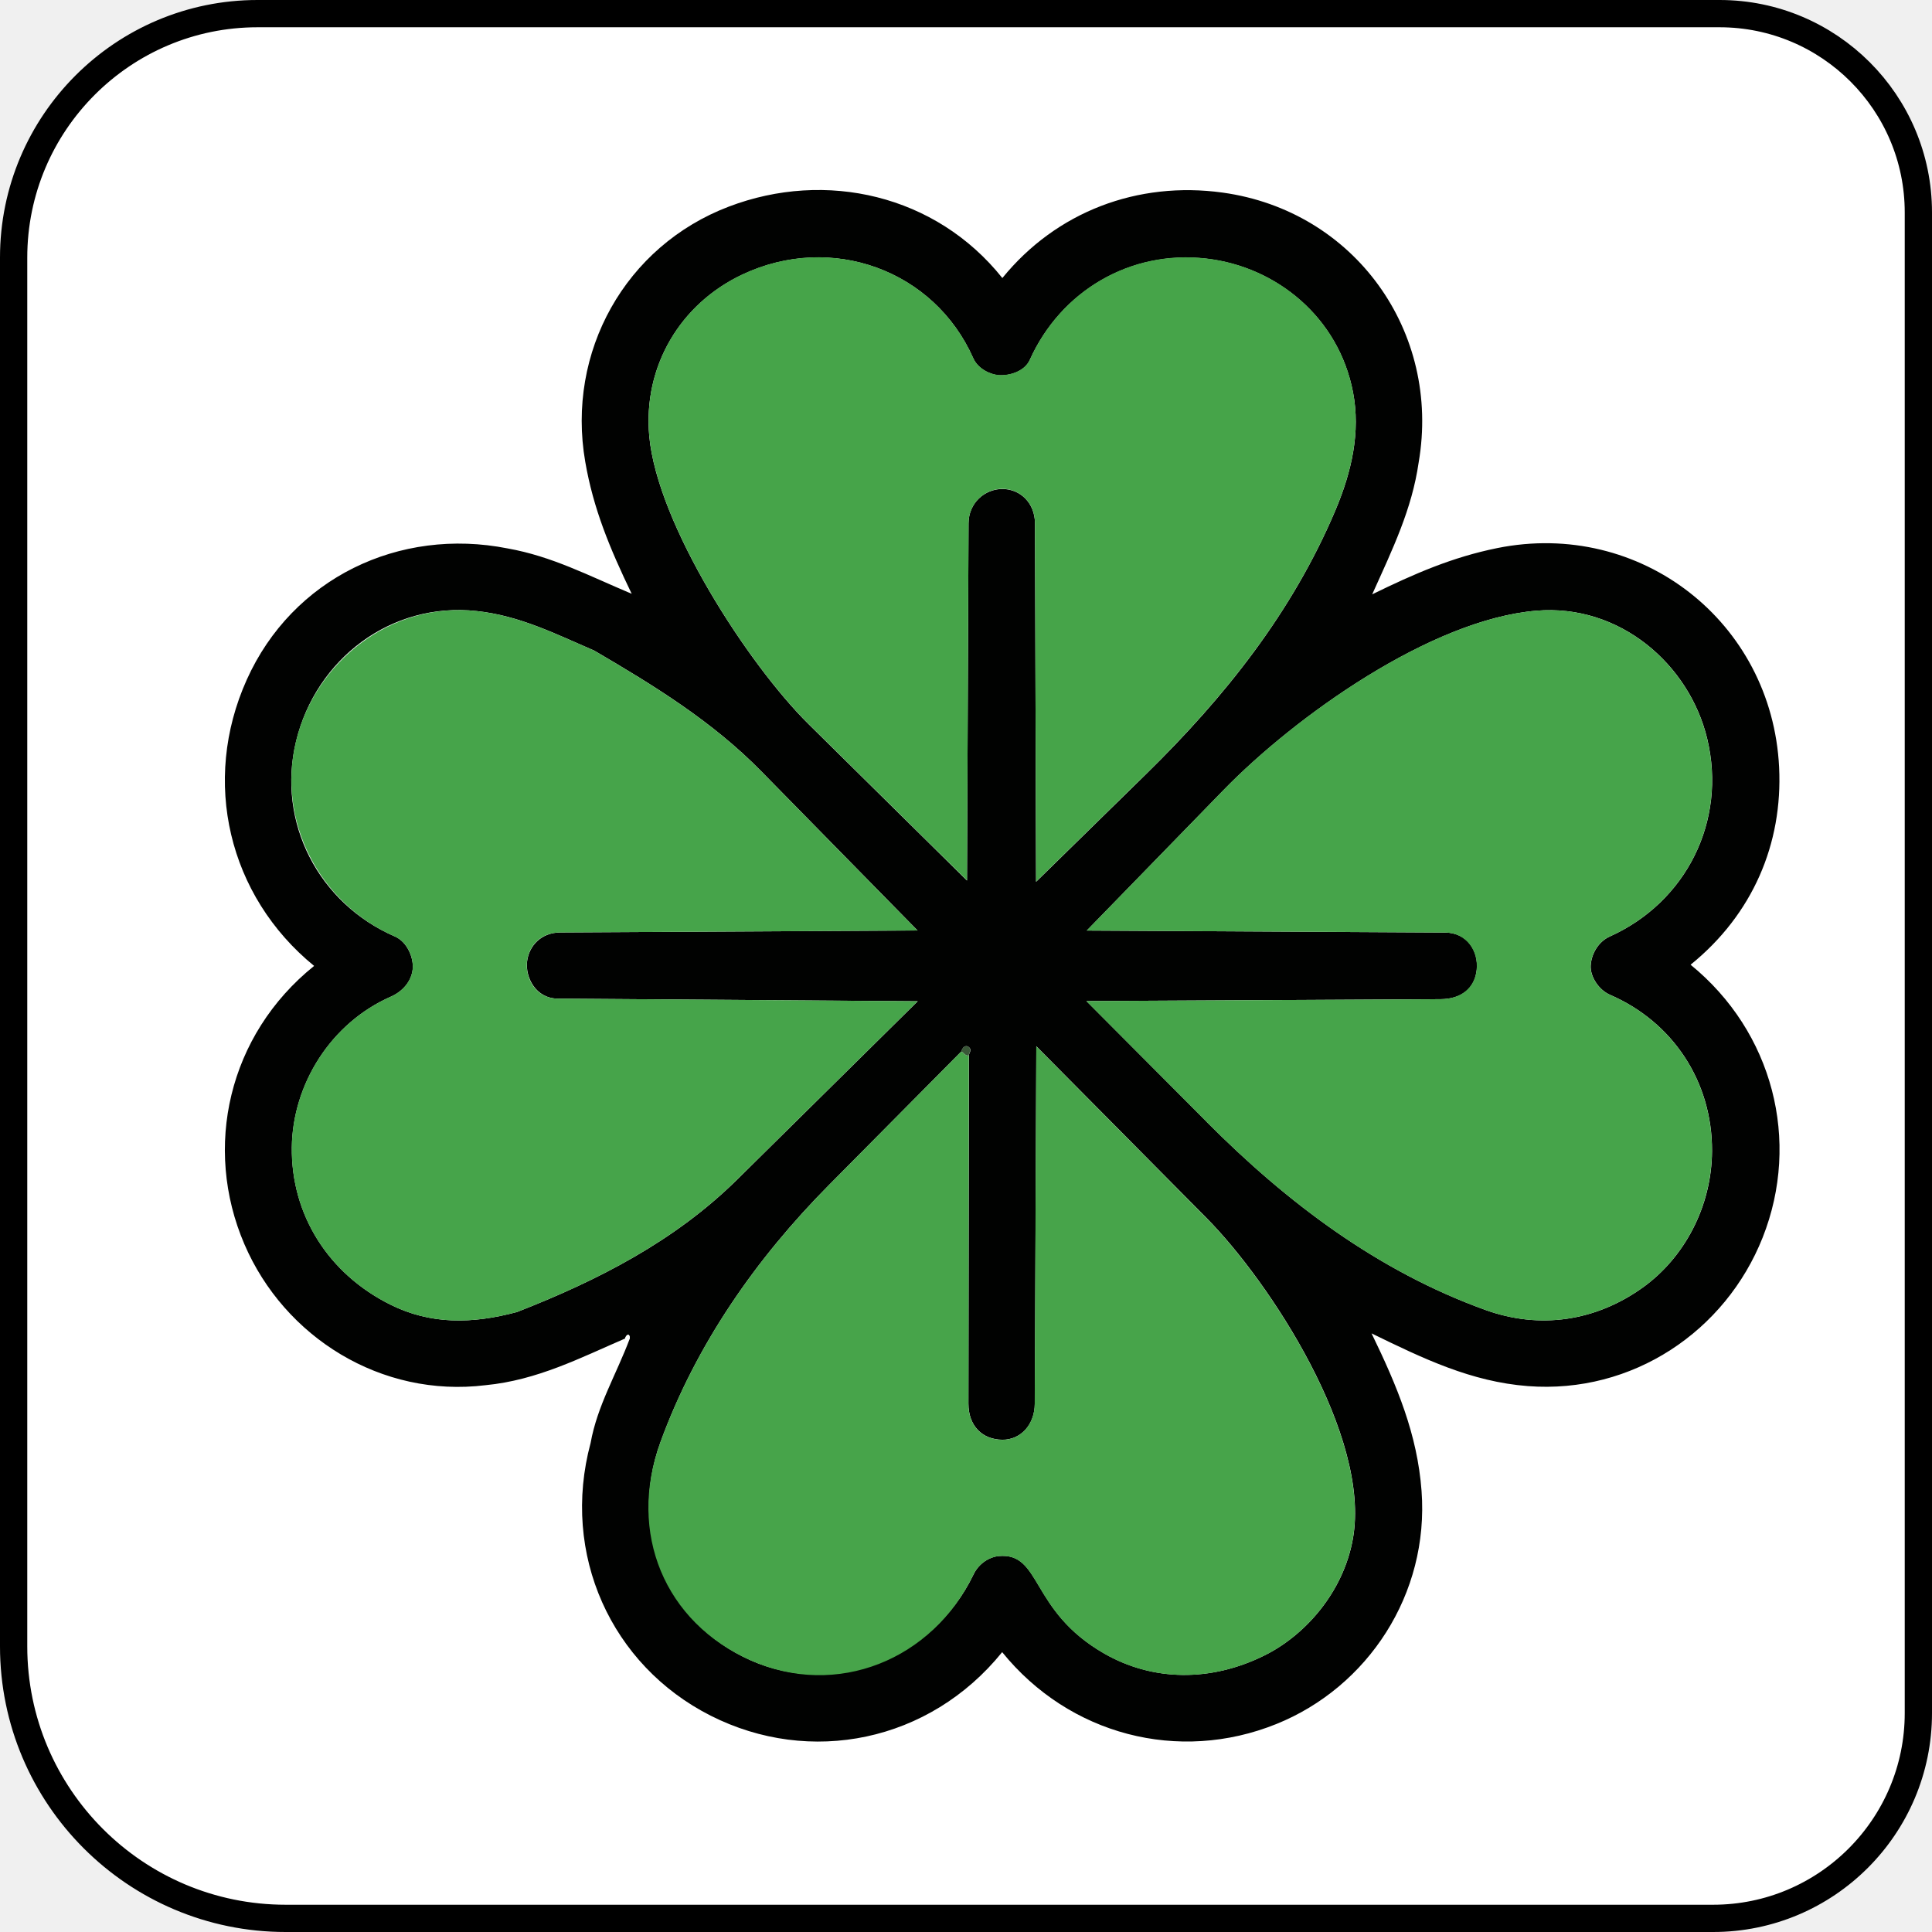
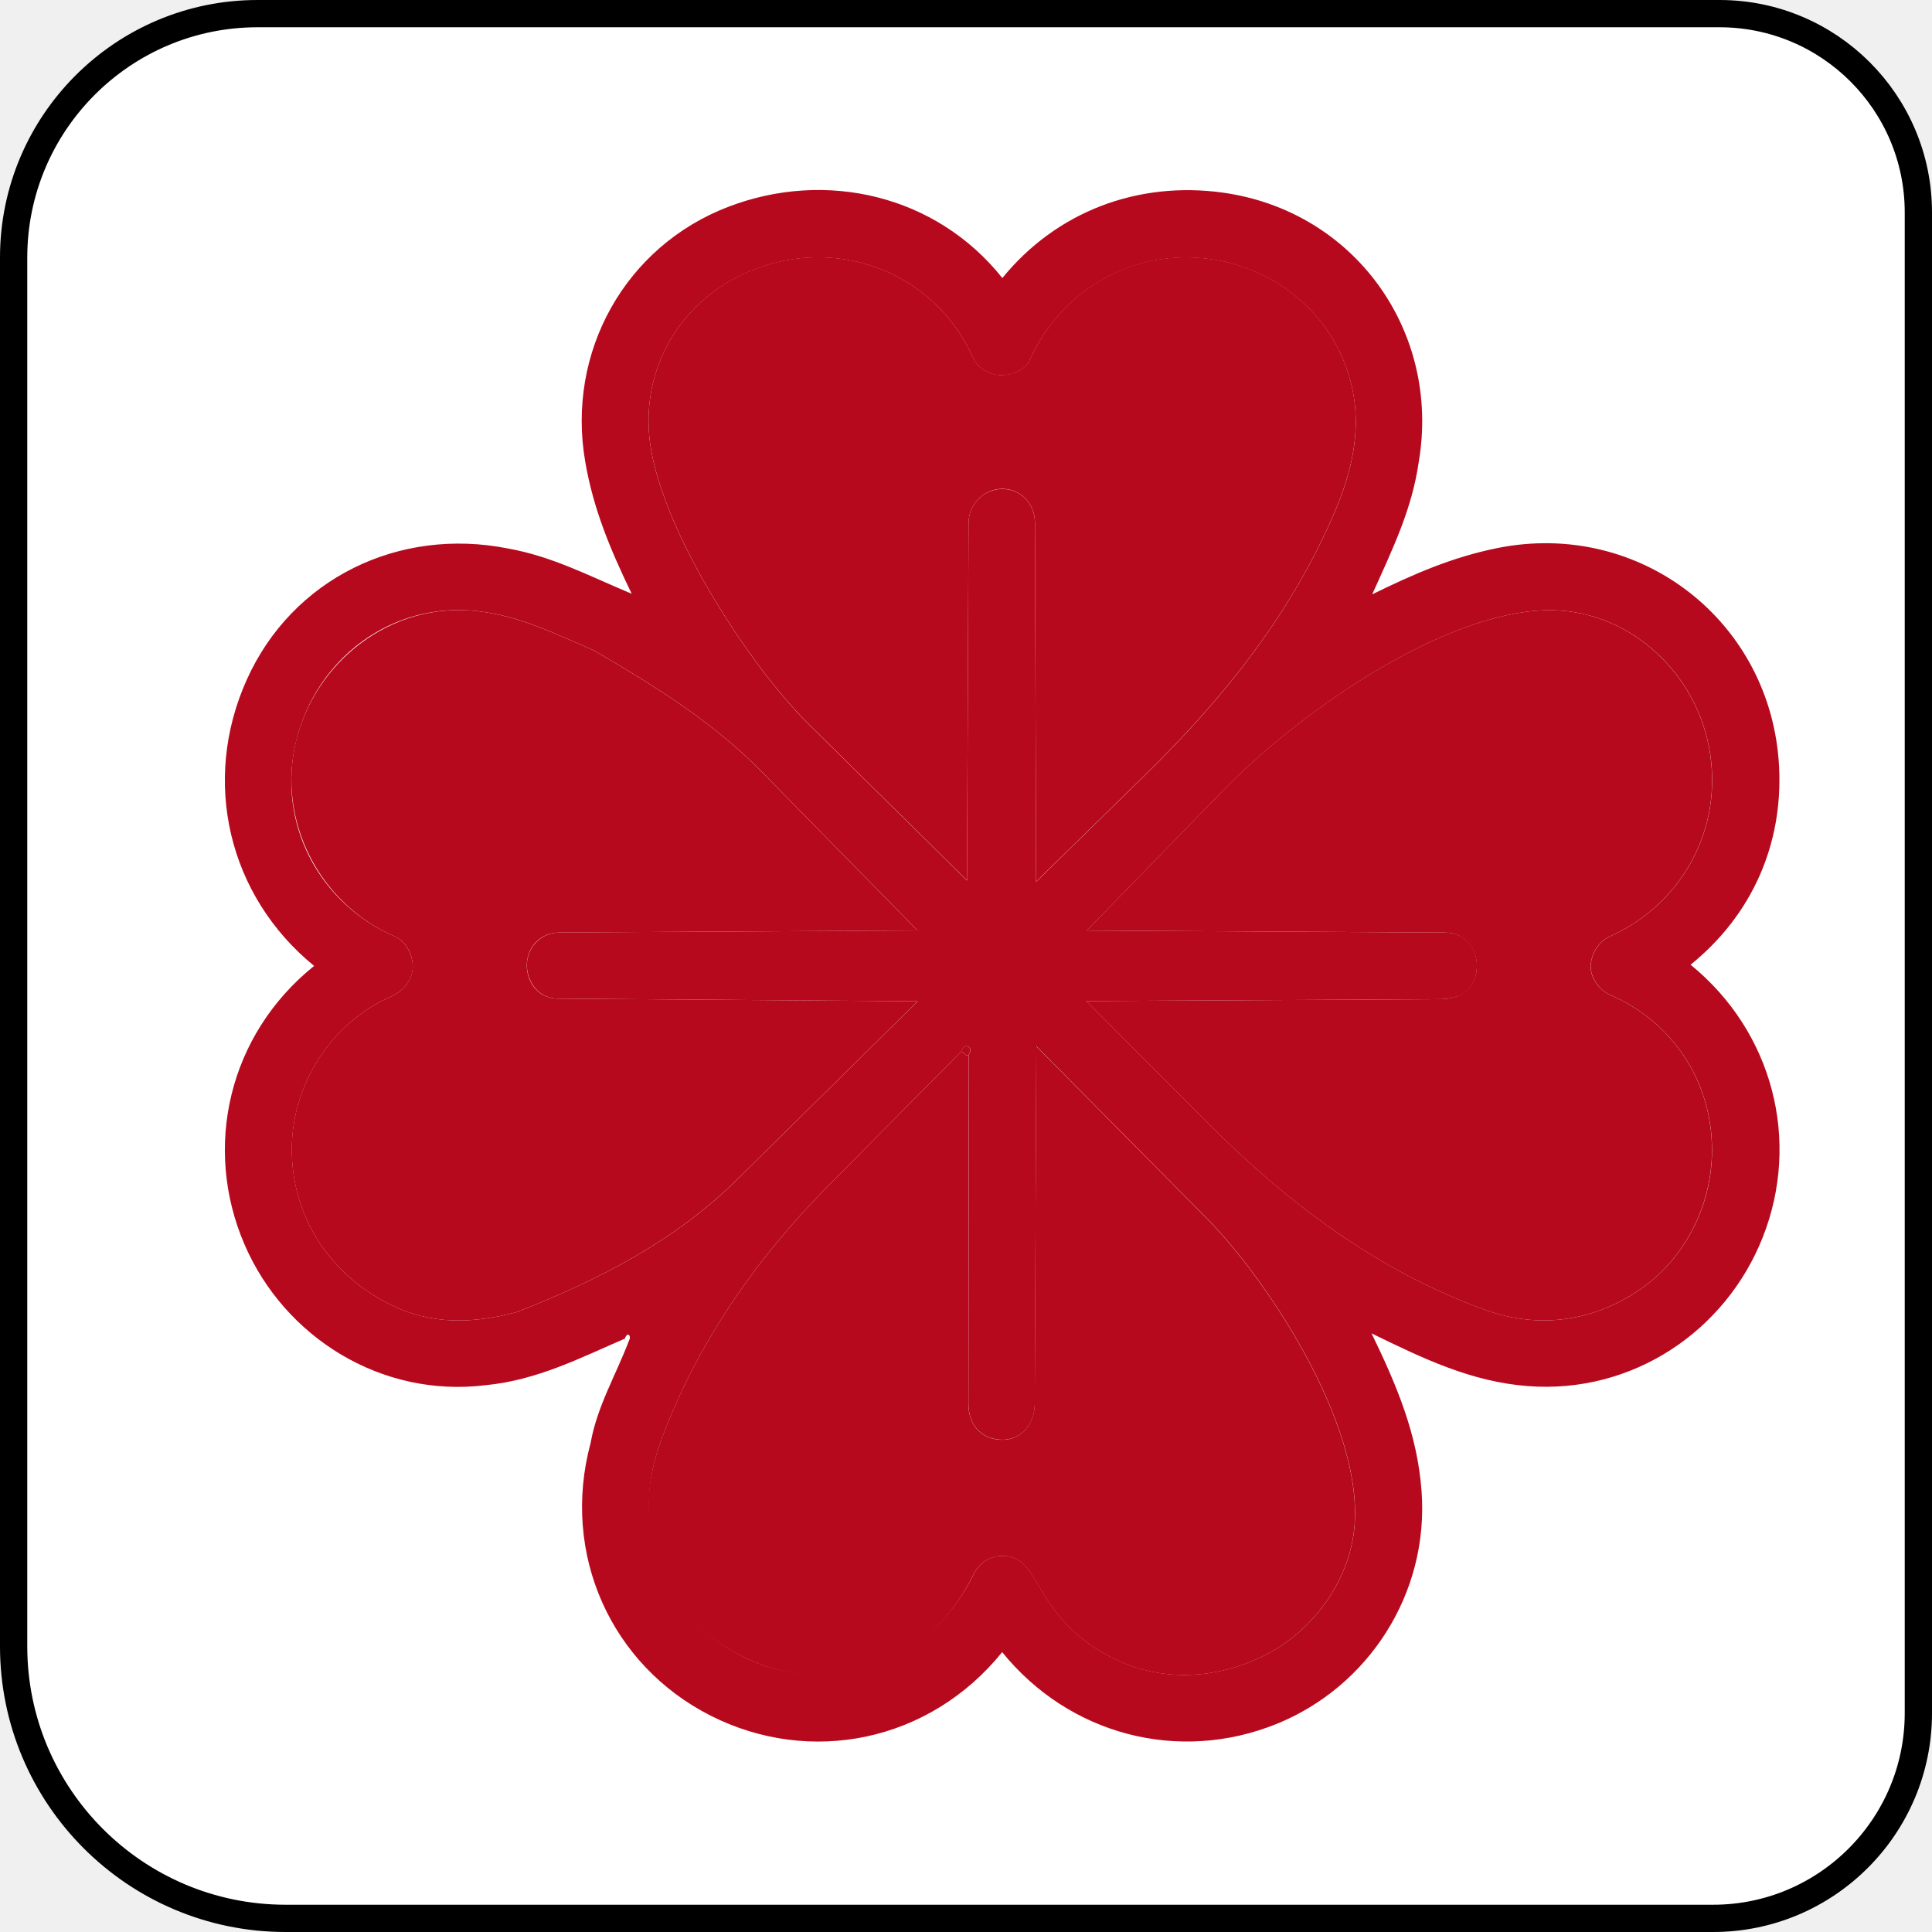
<svg xmlns="http://www.w3.org/2000/svg" id="Layer_2" viewBox="0 0 212.56 212.56">
  <g id="Layer_1-2">
    <path d="M28.34,1.5h160.85c12.07,0,21.87,9.8,21.87,21.87v165.11c0,12.46-10.12,22.58-22.58,22.58H31.43c-16.52,0-29.93-13.41-29.93-29.93V28.34C1.5,13.53,13.53,1.5,28.34,1.5Z" style="fill:#fff; stroke:#000; stroke-miterlimit:10; stroke-width:3px;" />
-     <path d="M69.29,147.29c.05-.47-.29-.68-.53-.02-4.91,2.12-9.65,4.58-15.34,5.13-11.48,1.41-22.13-5.27-26.53-15.51-4.57-10.63-1.78-23.02,7.67-30.62-9.44-7.7-12.43-20.33-7.41-31.49s16.76-16.81,28.71-14.44c4.88.87,8.84,2.97,13.64,4.99-2.42-5.02-4.22-9.36-5.11-14.52-2.1-12.1,4.42-23.75,15.8-28.08,10.66-4.06,22.78-1.31,30.09,7.86,5.95-7.31,14.89-10.69,24.24-9.4,14.52,2.01,24.04,15.3,21.56,29.7-.74,5.13-2.84,9.47-5.11,14.5,4.66-2.28,8.82-4.09,13.76-5.09,15.72-3.17,30.22,8.07,31.01,24.12.41,8.41-2.91,16.19-9.74,21.72,9.06,7.38,12.14,19.38,7.93,30.01-4.09,10.32-14.32,17.23-25.83,16.35-6.25-.48-11.54-3.04-17.2-5.8,2.82,5.81,5.04,11.13,5.5,17.33.85,11.35-5.91,21.59-15.98,25.65-10.74,4.33-22.77,1.21-30.16-7.91-8.01,9.9-21.14,12.52-32.07,6.99s-16.51-17.75-13.21-30.01c.74-4.11,2.82-7.51,4.31-11.48ZM113.99,97.02l12.13-11.88c8.64-8.47,16.04-17.74,20.81-29.01,1.79-4.24,2.77-8.59,1.93-12.97-1.58-8.25-8.43-13.81-16.12-14.7-8.4-.97-16.04,3.58-19.44,11.14-.59,1.31-2.31,1.77-3.44,1.68-.92-.08-2.26-.69-2.78-1.86-4.31-9.73-15.62-13.81-25.38-9.22-6.86,3.22-10.96,10.11-10.27,17.77.88,9.74,10.92,25.16,17.51,31.68l17.45,17.23.17-39.3c0-2.22,1.76-3.78,3.72-3.78s3.58,1.53,3.59,3.79l.12,39.45ZM61.38,109.87c-2.47-.02-3.59-2.38-3.39-4.08s1.53-3.19,3.65-3.2l39.31-.22-17.21-17.53c-5.38-5.48-11.79-9.42-18.36-13.26-4.23-1.82-8.19-3.84-12.91-4.35-9.49-1.05-17.71,5.32-19.89,14.3s2.5,17.88,10.86,21.5c1.41.61,2.11,2.44,1.96,3.66-.16,1.28-1.08,2.38-2.39,2.96-6.61,2.9-10.81,9.64-10.9,16.56-.09,7.49,4.06,13.94,10.81,17.31,4.45,2.23,9.04,2.15,13.96.83,8.91-3.48,17.36-7.8,24.23-14.58l19.86-19.61-39.58-.29ZM132.75,123.42c8.89,8.93,18.84,16.43,30.67,20.7,5.98,2.16,12.15,1.26,17.37-2.5,4.5-3.25,7.54-8.84,7.57-14.98.04-7.66-4.34-14.21-11.2-17.18-1.31-.57-2.2-2.04-2.15-3.2.06-1.25.79-2.63,2.11-3.23,8.37-3.76,12.89-12.67,10.71-21.75-1.97-8.2-9.63-14.86-18.8-14.09-11.59.97-26.5,11.61-34.41,19.73l-15.05,15.46,39.42.22c2.42.01,3.7,2.02,3.48,4.1s-1.72,3.22-3.98,3.23l-38.96.21,13.23,13.28ZM105.75,115.7l-14.54,14.67c-8.04,8.11-14.63,17.56-18.55,28.31-3.63,9.97.82,19.95,9.94,23.99s19.99-.02,24.52-9.47c.6-1.24,1.79-1.91,2.73-2,4.79-.46,3.4,5.99,11.64,10.72,5.32,3.05,11.7,3.16,17.65.2,4.45-2.21,8.66-6.93,9.71-12.84,2-11.25-9.14-28.24-16.12-35.29l-18.71-18.88-.17,39.31c-.01,2.36-1.58,3.99-3.55,3.98-2.24-.01-3.76-1.54-3.75-3.98l.05-38.31c0-.23.28-.48.12-.76-.22-.37-.74-.4-.96.34Z" style="fill:#010201;" />
+     <path d="M69.29,147.29c.05-.47-.29-.68-.53-.02-4.91,2.12-9.65,4.58-15.34,5.13-11.48,1.41-22.13-5.27-26.53-15.51-4.57-10.63-1.78-23.02,7.67-30.62-9.44-7.7-12.43-20.33-7.41-31.49s16.76-16.81,28.71-14.44c4.88.87,8.84,2.97,13.64,4.99-2.42-5.02-4.22-9.36-5.11-14.52-2.1-12.1,4.42-23.75,15.8-28.08,10.66-4.06,22.78-1.31,30.09,7.86,5.95-7.31,14.89-10.69,24.24-9.4,14.52,2.01,24.04,15.3,21.56,29.7-.74,5.13-2.84,9.47-5.11,14.5,4.66-2.28,8.82-4.09,13.76-5.09,15.72-3.17,30.22,8.07,31.01,24.12.41,8.41-2.91,16.19-9.74,21.72,9.06,7.38,12.14,19.38,7.93,30.01-4.09,10.32-14.32,17.23-25.83,16.35-6.25-.48-11.54-3.04-17.2-5.8,2.82,5.81,5.04,11.13,5.5,17.33.85,11.35-5.91,21.59-15.98,25.65-10.74,4.33-22.77,1.21-30.16-7.91-8.01,9.9-21.14,12.52-32.07,6.99s-16.51-17.75-13.21-30.01c.74-4.11,2.82-7.51,4.31-11.48ZM113.99,97.02l12.13-11.88c8.64-8.47,16.04-17.74,20.81-29.01,1.79-4.24,2.77-8.59,1.93-12.97-1.58-8.25-8.43-13.81-16.12-14.7-8.4-.97-16.04,3.58-19.44,11.14-.59,1.31-2.31,1.77-3.44,1.68-.92-.08-2.26-.69-2.78-1.86-4.31-9.73-15.62-13.81-25.38-9.22-6.86,3.22-10.96,10.11-10.27,17.77.88,9.74,10.92,25.16,17.51,31.68l17.45,17.23.17-39.3c0-2.22,1.76-3.78,3.72-3.78s3.58,1.53,3.59,3.79l.12,39.45ZM61.38,109.87c-2.47-.02-3.59-2.38-3.39-4.08s1.53-3.19,3.65-3.2l39.31-.22-17.21-17.53c-5.38-5.48-11.79-9.42-18.36-13.26-4.23-1.82-8.19-3.84-12.91-4.35-9.49-1.05-17.71,5.32-19.89,14.3s2.5,17.88,10.86,21.5c1.41.61,2.11,2.44,1.96,3.66-.16,1.28-1.08,2.38-2.39,2.96-6.61,2.9-10.81,9.64-10.9,16.56-.09,7.49,4.06,13.94,10.81,17.31,4.45,2.23,9.04,2.15,13.96.83,8.91-3.48,17.36-7.8,24.23-14.58l19.86-19.61-39.58-.29ZM132.75,123.42c8.89,8.93,18.84,16.43,30.67,20.7,5.98,2.16,12.15,1.26,17.37-2.5,4.5-3.25,7.54-8.84,7.57-14.98.04-7.66-4.34-14.21-11.2-17.18-1.31-.57-2.2-2.04-2.15-3.2.06-1.25.79-2.63,2.11-3.23,8.37-3.76,12.89-12.67,10.71-21.75-1.97-8.2-9.63-14.86-18.8-14.09-11.59.97-26.5,11.61-34.41,19.73l-15.05,15.46,39.42.22c2.42.01,3.7,2.02,3.48,4.1s-1.72,3.22-3.98,3.23l-38.96.21,13.23,13.28ZM105.75,115.7l-14.54,14.67c-8.04,8.11-14.63,17.56-18.55,28.31-3.63,9.97.82,19.95,9.94,23.99s19.99-.02,24.52-9.47c.6-1.24,1.79-1.91,2.73-2,4.79-.46,3.4,5.99,11.64,10.72,5.32,3.05,11.7,3.16,17.65.2,4.45-2.21,8.66-6.93,9.71-12.84,2-11.25-9.14-28.24-16.12-35.29l-18.71-18.88-.17,39.31c-.01,2.36-1.58,3.99-3.55,3.98-2.24-.01-3.76-1.54-3.75-3.98l.05-38.31c0-.23.28-.48.12-.76-.22-.37-.74-.4-.96.34Z" style="fill:#b7091e;" />
    <path d="M69.29,147.29c-.17-.03-.35-.04-.53-.02.23-.66.58-.45.53.02Z" style="fill:#fff;" />
-     <path d="M132.75,123.42l-13.23-13.28,38.96-.21c2.26-.01,3.77-1.24,3.98-3.23s-1.05-4.08-3.48-4.1l-39.42-.22,15.05-15.46c7.91-8.13,22.82-18.76,34.41-19.73,9.17-.77,16.83,5.9,18.8,14.09,2.18,9.08-2.34,17.99-10.71,21.75-1.32.59-2.05,1.98-2.11,3.23-.06,1.16.84,2.63,2.15,3.2,6.86,2.97,11.24,9.52,11.2,17.18-.04,6.14-3.07,11.74-7.57,14.98-5.22,3.76-11.39,4.66-17.37,2.5-11.83-4.27-21.78-11.77-30.67-20.7Z" style="fill:#46a44a;" />
-     <path d="M61.38,109.87l39.58.29-19.86,19.61c-6.87,6.78-15.32,11.1-24.23,14.58-4.92,1.32-9.51,1.4-13.96-.83-6.74-3.37-10.9-9.82-10.81-17.31.09-6.92,4.29-13.66,10.9-16.56,1.32-.58,2.23-1.68,2.39-2.96s-.55-3.05-1.96-3.66c-8.36-3.63-12.98-12.8-10.86-21.5s10.4-15.35,19.89-14.3c4.72.52,8.68,2.53,12.91,4.35,6.56,3.84,12.97,7.77,18.36,13.26l17.21,17.53-39.31.22c-2.12.01-3.44,1.43-3.65,3.2s.92,4.06,3.39,4.08Z" style="fill:#46a44a;" />
-     <path d="M105.75,115.7c.3.08.48.56.84.42l-.05,38.31c0,2.44,1.51,3.97,3.75,3.98,1.96.01,3.54-1.62,3.55-3.98l.17-39.31,18.71,18.88c6.98,7.05,18.12,24.04,16.12,35.29-1.05,5.91-5.26,10.63-9.71,12.84-5.95,2.96-12.33,2.85-17.65-.2-8.25-4.73-6.85-11.18-11.64-10.72-.93.09-2.13.76-2.73,2-4.53,9.45-15.05,13.67-24.52,9.47s-13.57-14.02-9.94-23.99c3.92-10.75,10.51-20.19,18.55-28.31l14.54-14.67Z" style="fill:#47a44a;" />
-     <path d="M113.99,97.02l-.12-39.45c0-2.26-1.66-3.79-3.59-3.79s-3.71,1.56-3.72,3.78l-.17,39.3-17.45-17.23c-6.59-6.51-16.63-21.93-17.51-31.68-.69-7.65,3.41-14.54,10.27-17.77,9.76-4.58,21.06-.5,25.38,9.22.52,1.17,1.86,1.79,2.78,1.86,1.13.09,2.85-.37,3.44-1.68,3.4-7.57,11.04-12.12,19.44-11.14,7.69.89,14.54,6.45,16.12,14.7.84,4.37-.14,8.73-1.93,12.97-4.76,11.27-12.17,20.54-20.81,29.01l-12.13,11.88Z" style="fill:#46a449;" />
-     <path d="M106.59,116.11c-.36.14-.55-.33-.84-.42.22-.74.75-.71.96-.34.16.27-.12.53-.12.76Z" style="fill:#395737;" />
+     <path d="M132.75,123.42l-13.23-13.28,38.96-.21c2.26-.01,3.77-1.24,3.98-3.23s-1.05-4.08-3.48-4.1l-39.42-.22,15.05-15.46c7.91-8.13,22.82-18.76,34.41-19.73,9.17-.77,16.83,5.9,18.8,14.09,2.18,9.08-2.34,17.99-10.71,21.75-1.32.59-2.05,1.98-2.11,3.23-.06,1.16.84,2.63,2.15,3.2,6.86,2.97,11.24,9.52,11.2,17.18-.04,6.14-3.07,11.74-7.57,14.98-5.22,3.76-11.39,4.66-17.37,2.5-11.83-4.27-21.78-11.77-30.67-20.7Z" style="fill:#b7091e;" />
+     <path d="M61.38,109.87l39.58.29-19.86,19.61c-6.87,6.78-15.32,11.1-24.23,14.58-4.92,1.32-9.51,1.4-13.96-.83-6.74-3.37-10.9-9.82-10.81-17.31.09-6.92,4.29-13.66,10.9-16.56,1.32-.58,2.23-1.68,2.39-2.96s-.55-3.05-1.96-3.66c-8.36-3.63-12.98-12.8-10.86-21.5s10.4-15.35,19.89-14.3c4.72.52,8.68,2.53,12.91,4.35,6.56,3.84,12.97,7.77,18.36,13.26l17.21,17.53-39.31.22c-2.12.01-3.44,1.43-3.65,3.2s.92,4.06,3.39,4.08Z" style="fill:#b7091e;" />
+     <path d="M105.75,115.7c.3.08.48.56.84.42l-.05,38.31c0,2.44,1.51,3.97,3.75,3.98,1.96.01,3.54-1.62,3.55-3.98l.17-39.31,18.71,18.88c6.98,7.05,18.12,24.04,16.12,35.29-1.05,5.91-5.26,10.63-9.71,12.84-5.95,2.96-12.33,2.85-17.65-.2-8.25-4.73-6.85-11.18-11.64-10.72-.93.09-2.13.76-2.73,2-4.53,9.45-15.05,13.67-24.52,9.47s-13.57-14.02-9.94-23.99c3.92-10.75,10.51-20.19,18.55-28.31l14.54-14.67Z" style="fill:#b7091e;" />
+     <path d="M113.99,97.02l-.12-39.45c0-2.26-1.66-3.79-3.59-3.79s-3.71,1.56-3.72,3.78l-.17,39.3-17.45-17.23c-6.59-6.51-16.63-21.93-17.51-31.68-.69-7.65,3.41-14.54,10.27-17.77,9.76-4.58,21.06-.5,25.38,9.22.52,1.17,1.86,1.79,2.78,1.86,1.13.09,2.85-.37,3.44-1.68,3.4-7.57,11.04-12.12,19.44-11.14,7.69.89,14.54,6.45,16.12,14.7.84,4.37-.14,8.73-1.93,12.97-4.76,11.27-12.17,20.54-20.81,29.01l-12.13,11.88Z" style="fill:#b7091e;" />
+     <path d="M106.59,116.11c-.36.14-.55-.33-.84-.42.22-.74.75-.71.96-.34.16.27-.12.53-.12.76Z" style="fill:#b7091e;" />
  </g>
</svg>
